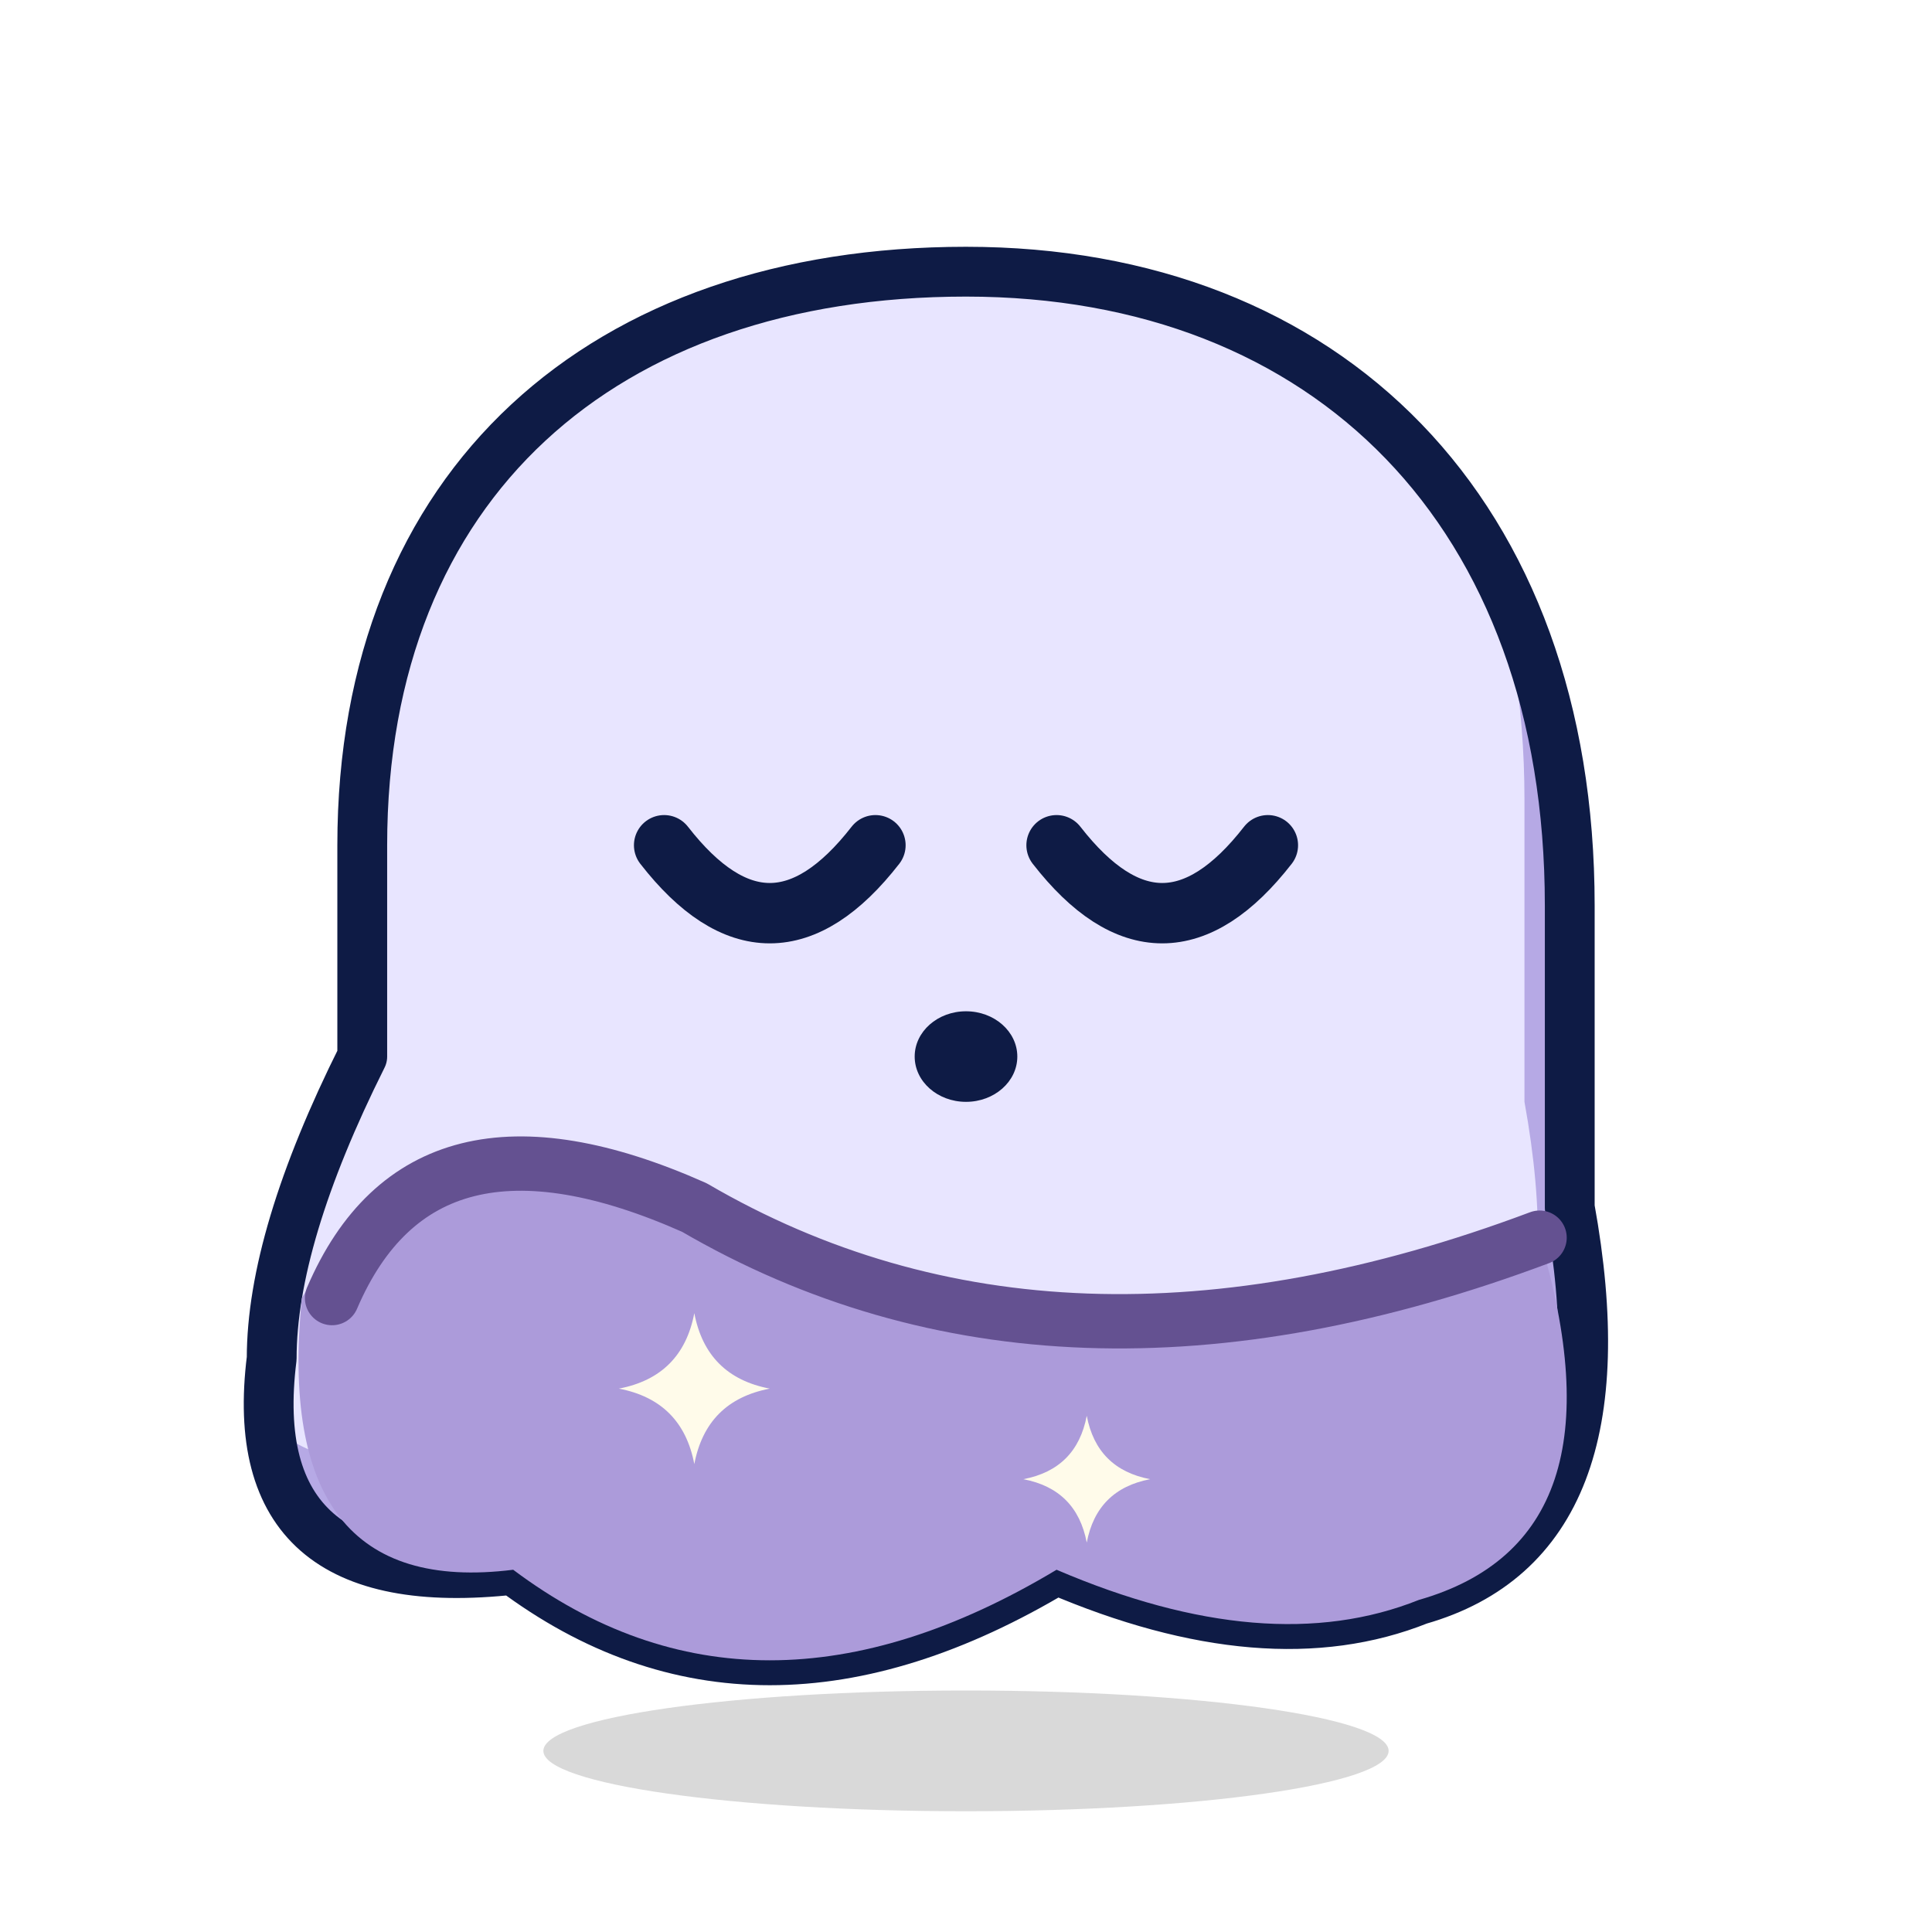
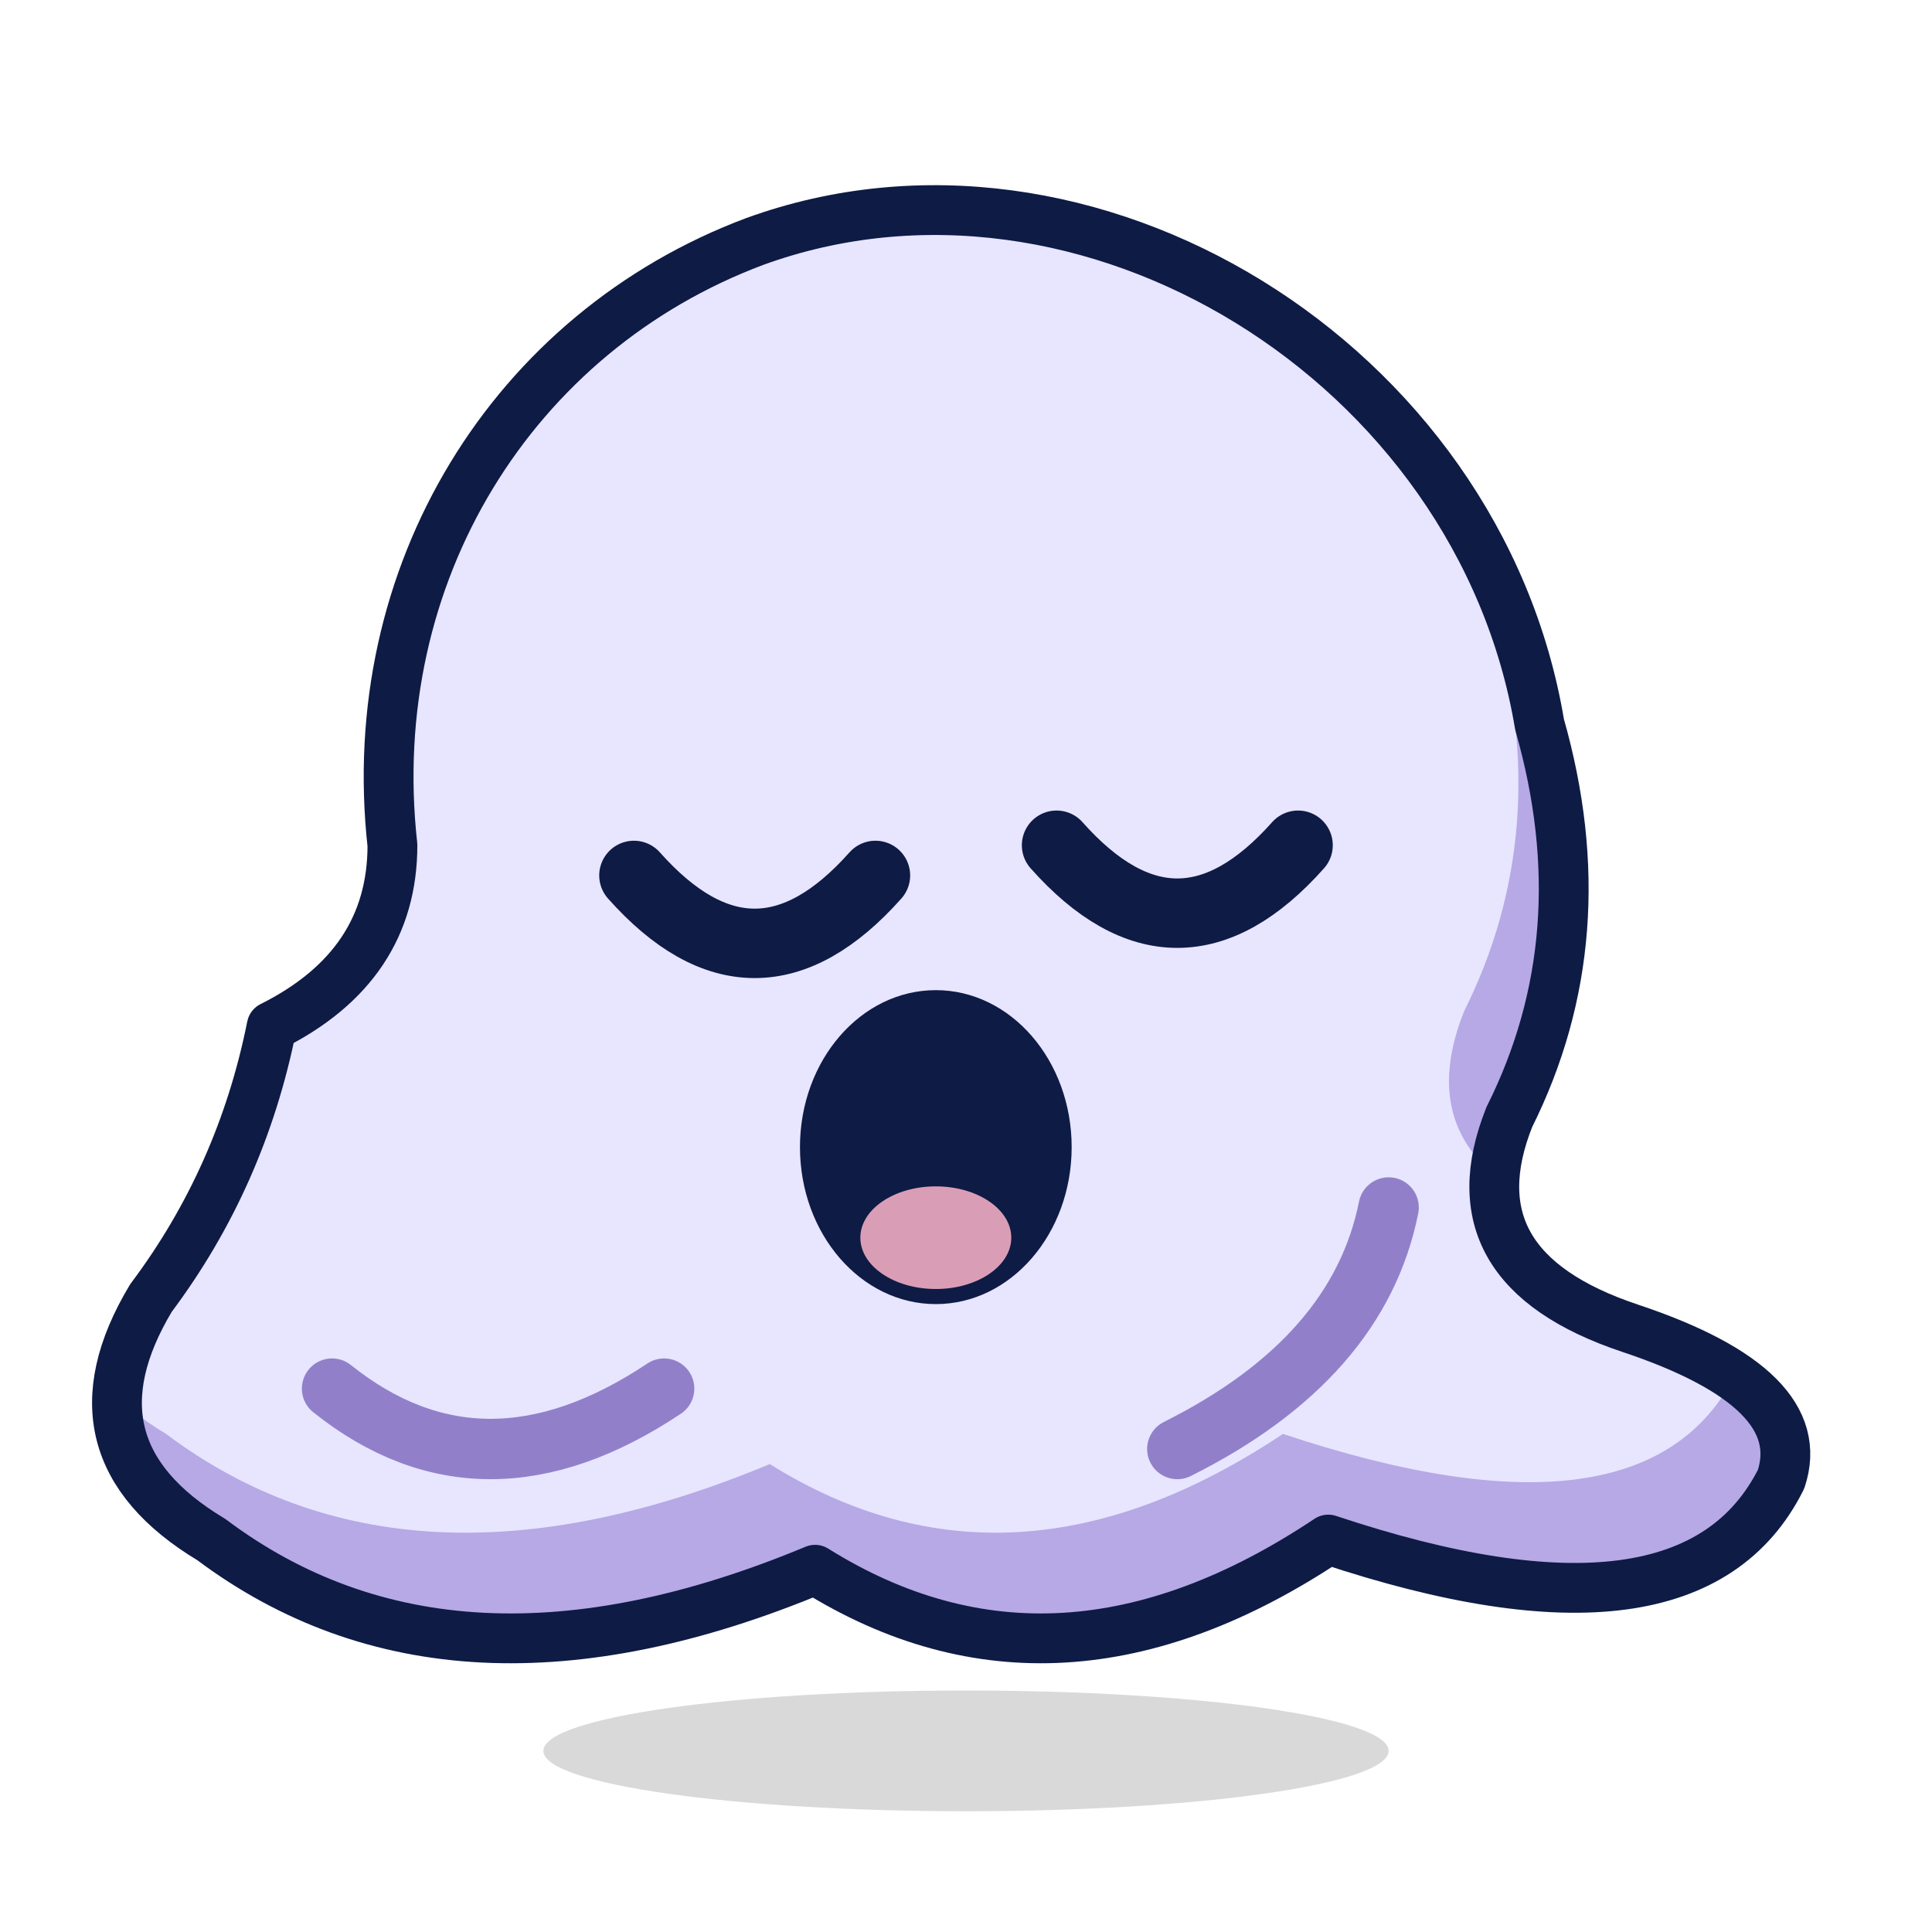
<svg xmlns="http://www.w3.org/2000/svg" viewBox="0 0 64 64">
  <defs>
    <clipPath id="body">
-       <path d="M12 35V28C12 16 20 9 32 9C44 9 52 17 52 30V40Q54 51 47 53Q42 55 35 52Q25 58 17 52Q8 53 9 45Q9 41 12 35Z" />
+       <path d="M9 34Q13 32 13 28C12 19 17 11 25 8C36 4 49 12 51 24Q53 31 50 37Q48 42 54 44Q60 46 59 49Q56 55 44 51Q35 57 27 52Q15 57 7 51Q2 48 5 43Q8 39 9 34Z" />
    </clipPath>
  </defs>
  <ellipse cx="32" cy="58" rx="14" ry="2" fill="#00000026" />
  <g clip-path="url(#body)">
-     <path d="M12 35V28C12 16 20 9 32 9C44 9 52 17 52 30V40Q54 51 47 53Q42 55 35 52Q25 58 17 52Q8 53 9 45Q9 41 12 35Z" fill="#B6A9E5" />
-     <path d="M12 35V28C12 16 20 9 32 9C44 9 52 17 52 30V40Q54 51 47 53Q42 55 35 52Q25 58 17 52Q8 53 9 45Q9 41 12 35Z" fill="#E8E5FF" transform="translate(-1.5 -3.5)" />
+     <path d="M9 34Q13 32 13 28C12 19 17 11 25 8C36 4 49 12 51 24Q53 31 50 37Q48 42 54 44Q60 46 59 49Q56 55 44 51Q35 57 27 52Q15 57 7 51Q2 48 5 43Q8 39 9 34Z" fill="#B6A9E5" />
+     <path d="M9 34Q13 32 13 28C12 19 17 11 25 8C36 4 49 12 51 24Q53 31 50 37Q48 42 54 44Q60 46 59 49Q56 55 44 51Q35 57 27 52Q15 57 7 51Q2 48 5 43Q8 39 9 34Z" fill="#E8E5FF" transform="translate(-1.5 -3.5)" />
  </g>
-   <path d="M12 35V28C12 16 20 9 32 9C44 9 52 17 52 30V40Q54 51 47 53Q42 55 35 52Q25 58 17 52Q8 53 9 45Q9 41 12 35Z" fill="none" stroke="#0E1B45" stroke-width="1.65" stroke-linejoin="round" />
-   <path d="M22 28q3.5 4.5 7 0M35 28q3.5 4.5 7 0" fill="none" stroke="#0E1B45" stroke-width="2" stroke-linecap="round" stroke-linejoin="round" />
-   <ellipse cx="32" cy="35" rx="1.7" ry="1.5" fill="#0E1B45" />
-   <path d="M10 43Q14 36 23 40Q35 47 51 41Q54 51 47 53Q42 55 35 52Q25 58 17 52Q9 53 10 43Z" fill="#AC9BDA" />
-   <path d="M11 43Q14 36 23 40Q35 47 51 41" fill="none" stroke="#645191" stroke-width="1.8" stroke-linecap="round" stroke-linejoin="round" />
-   <path d="M0 -1Q.16 -.16 1 0Q.16 .16 0 1Q-.16 .16 -1 0Q-.16 -.16 0 -1Z" fill="#FFFBEA" transform="translate(23 46) scale(2.5)" />
-   <path d="M0 -1Q.16 -.16 1 0Q.16 .16 0 1Q-.16 .16 -1 0Q-.16 -.16 0 -1Z" fill="#FFFBEA" transform="translate(36 49) scale(2.1)" />
+   <path d="M9 34Q13 32 13 28C12 19 17 11 25 8C36 4 49 12 51 24Q53 31 50 37Q48 42 54 44Q60 46 59 49Q56 55 44 51Q35 57 27 52Q15 57 7 51Q2 48 5 43Q8 39 9 34Z" fill="none" stroke="#0E1B45" stroke-width="1.65" stroke-linejoin="round" />
+   <path d="M21 29q4 4.5 8 0M35 28q4 4.5 8 0" fill="none" stroke="#0E1B45" stroke-width="2.3" stroke-linecap="round" stroke-linejoin="round" />
+   <ellipse cx="31" cy="38" rx="4.5" ry="5.2" fill="#0E1B45" />
+   <ellipse cx="31" cy="41" rx="2.5" ry="1.7" fill="#D99EB5" />
+   <path d="M11 46q5 4 11 0m17 2q6-3 7-8" fill="none" stroke="#9180C9" stroke-width="2" stroke-linecap="round" stroke-linejoin="round" />
</svg>
